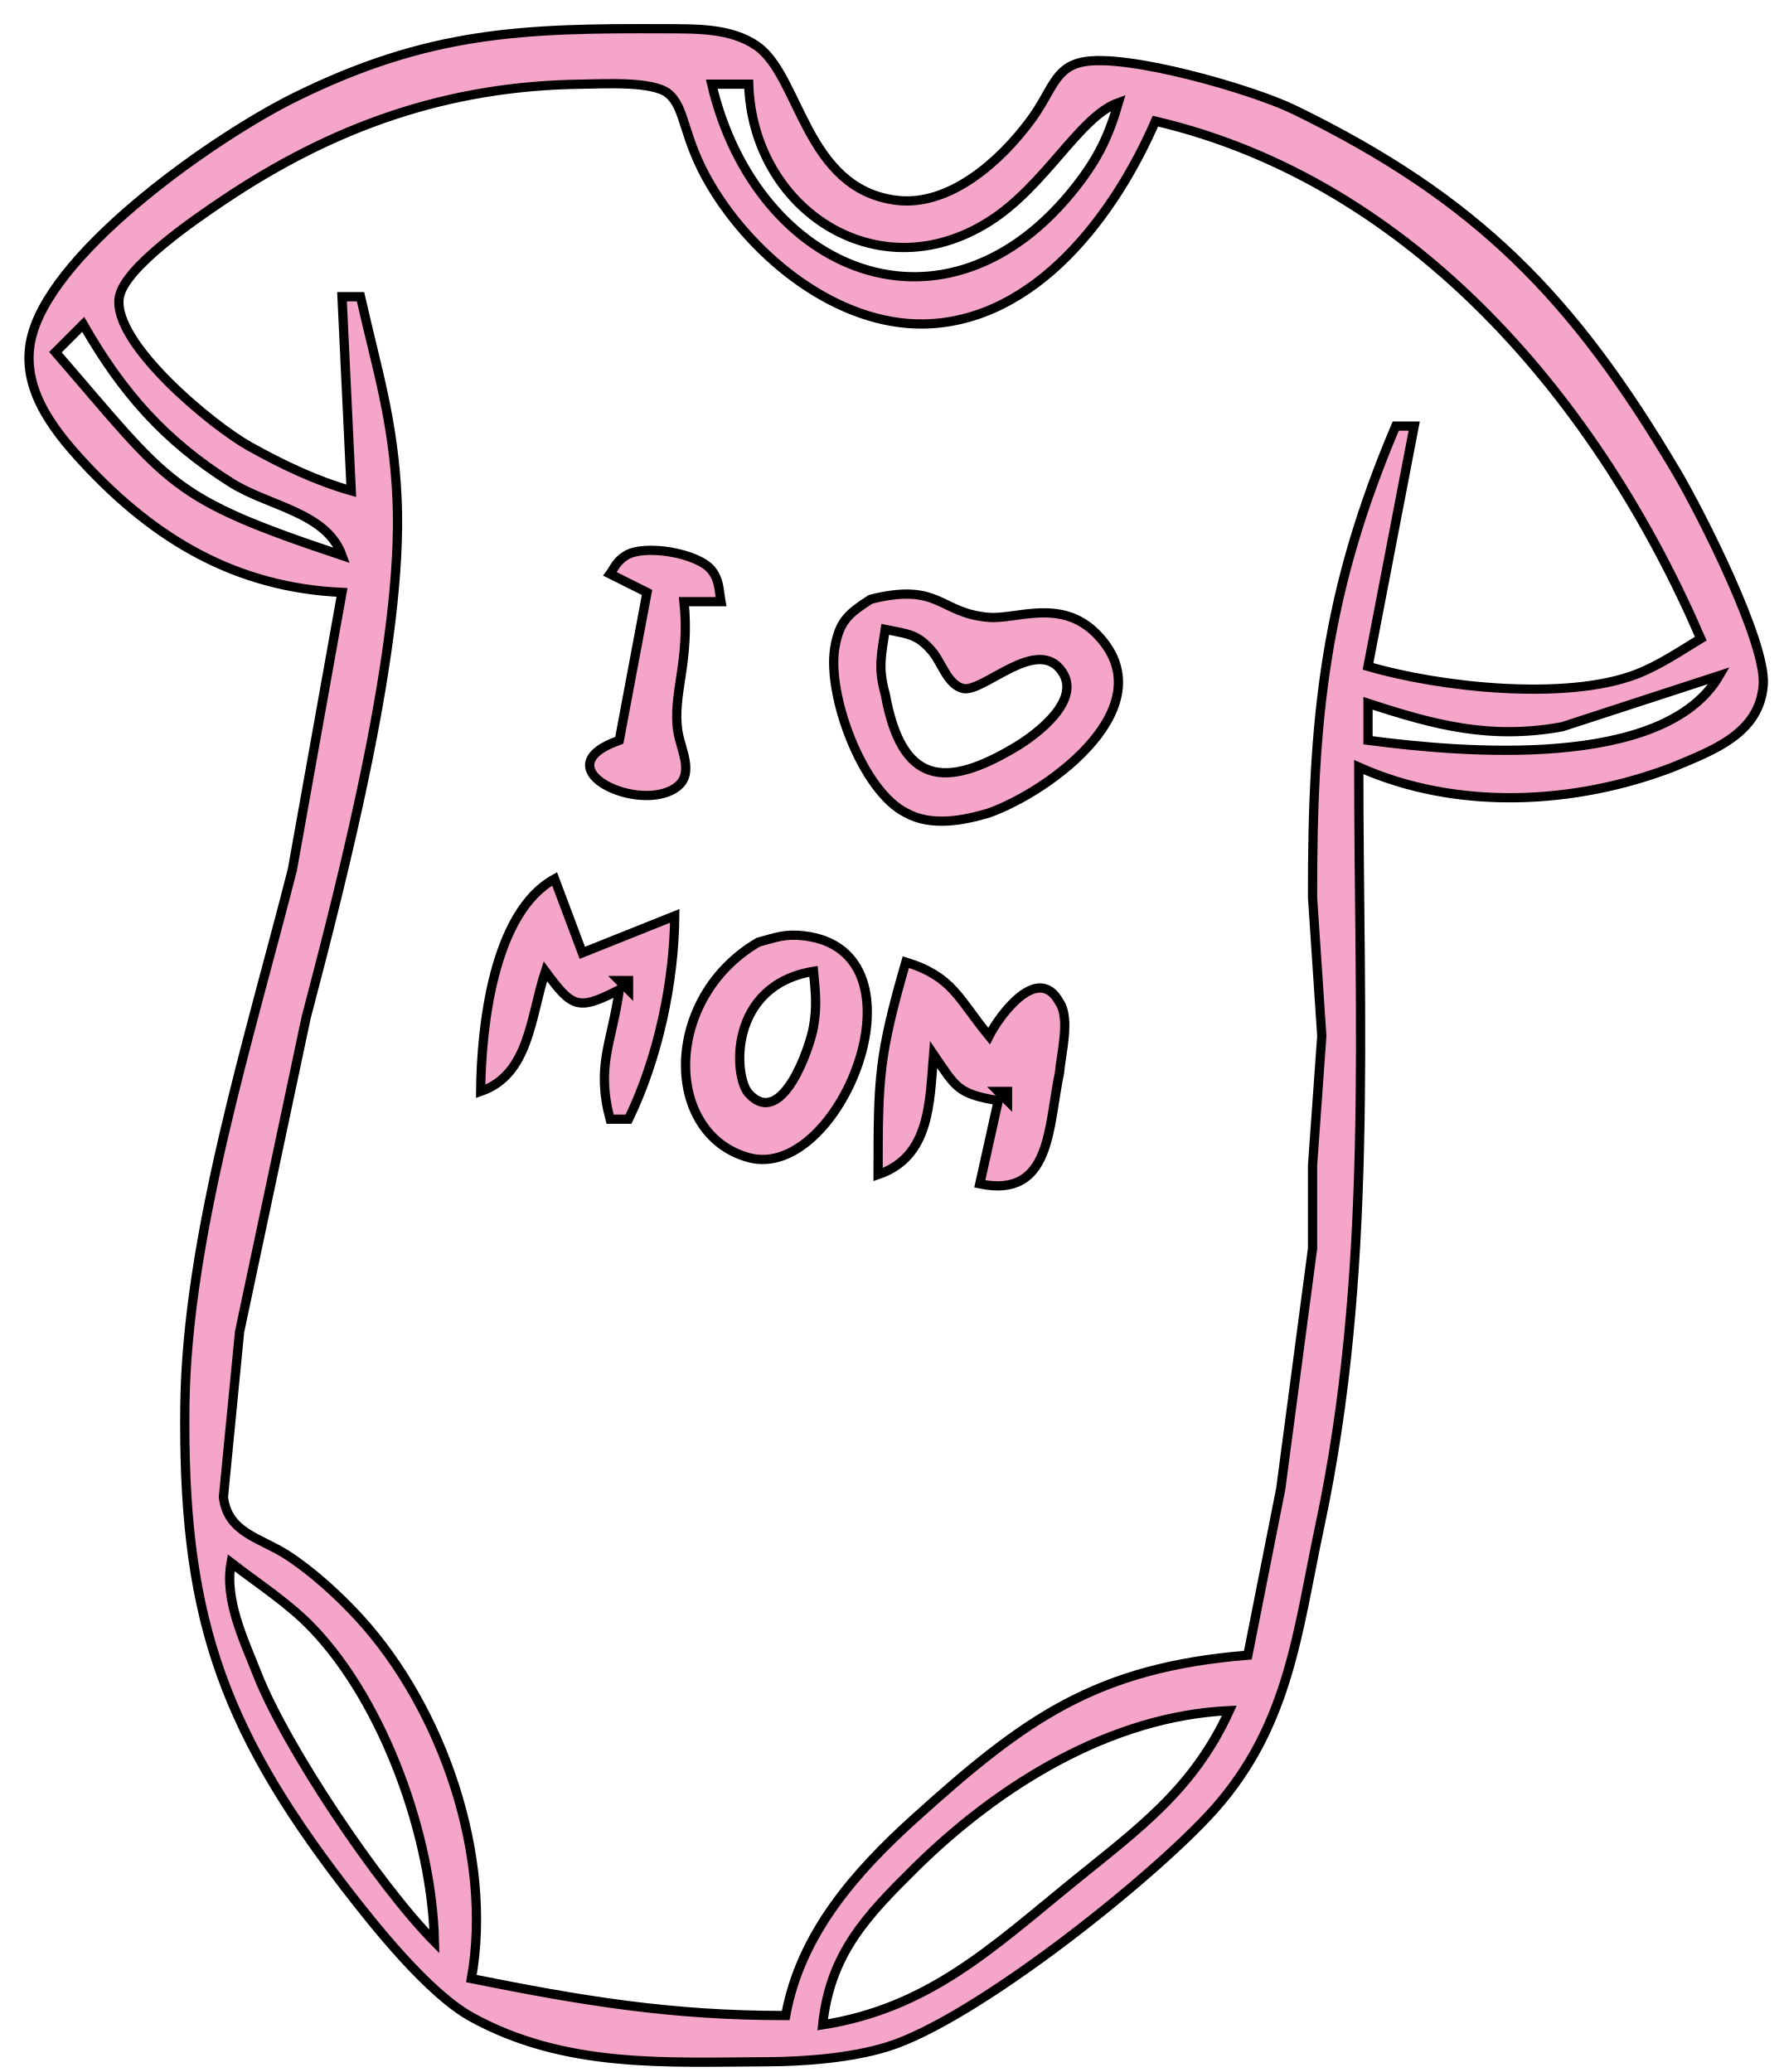
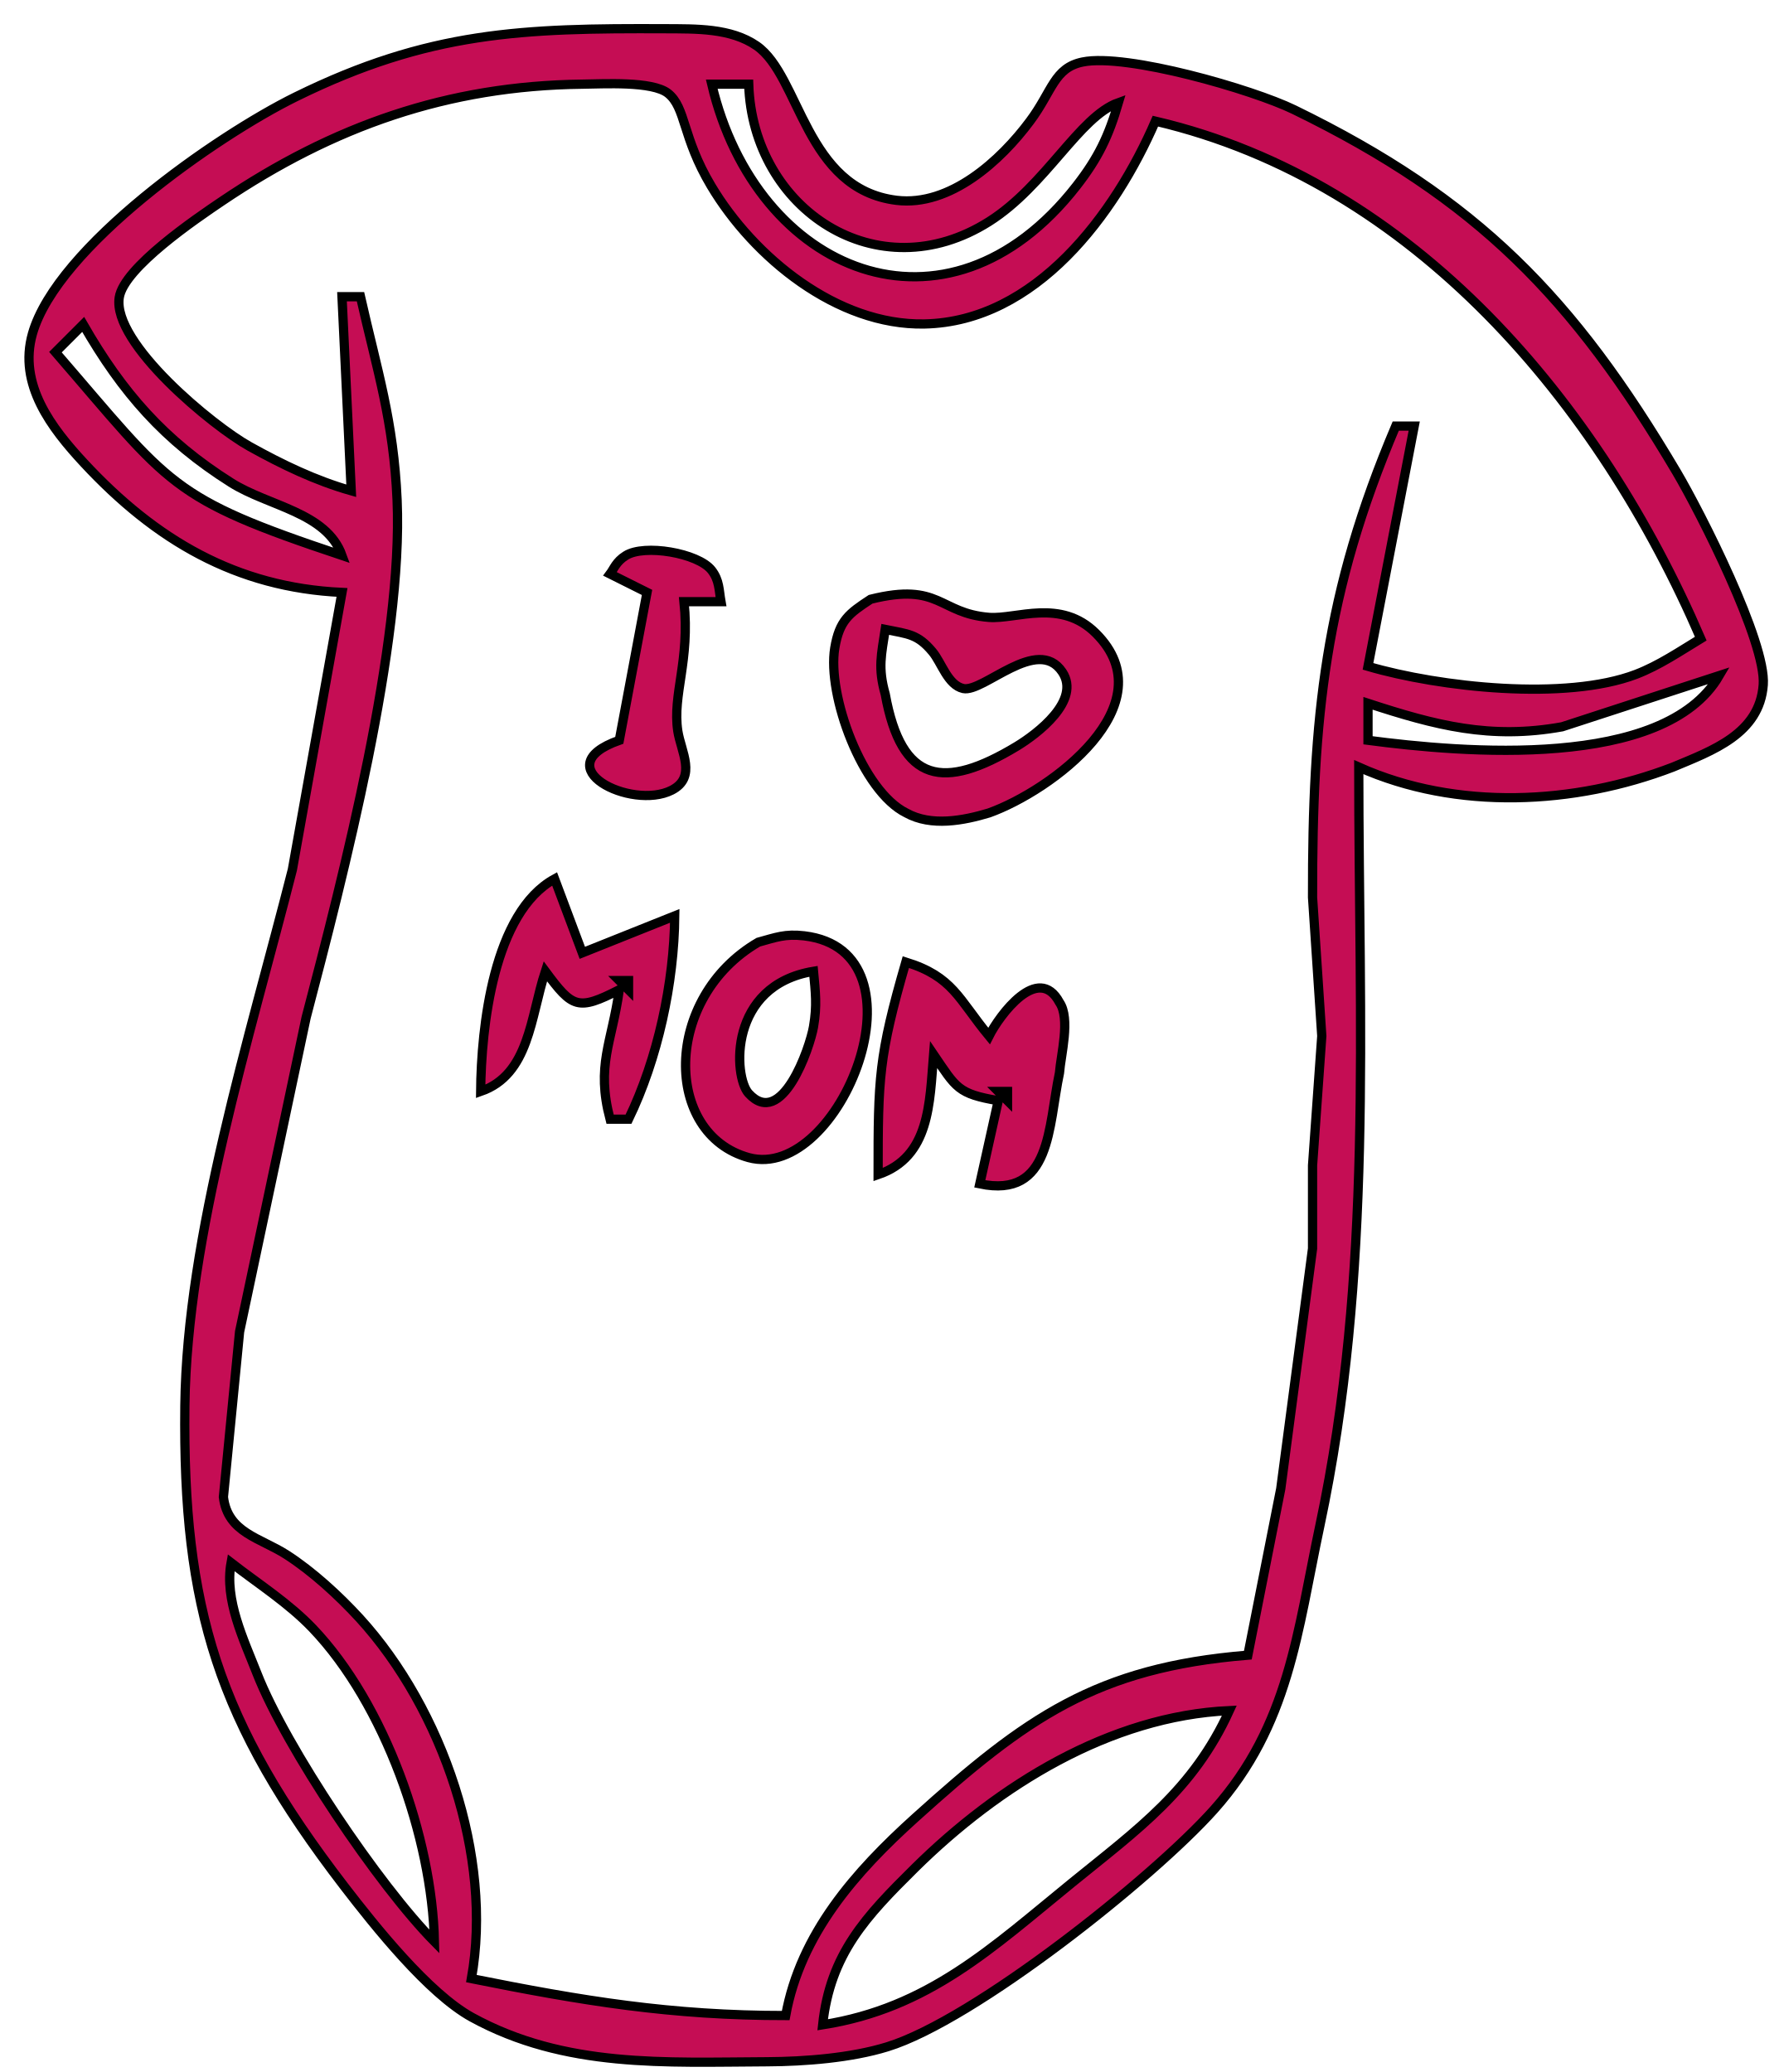
<svg xmlns="http://www.w3.org/2000/svg" width="0.643in" height="0.747in" viewBox="0 0 193 224">
-   <path id="Selection" fill="#f5a5c7" stroke="black" stroke-width="1" d="M 9.09,50.00            C 5.57,46.21 1.95,41.50 3.51,36.00              6.18,26.63 23.41,14.60 32.00,10.37              46.40,3.28 56.54,2.93 72.00,3.00              75.27,3.02 79.05,2.91 81.86,4.85              86.60,8.14 87.09,20.35 97.00,21.57              102.78,22.27 108.26,17.27 111.43,13.00              113.86,9.75 114.03,7.23 117.13,6.60              121.88,5.63 135.53,9.58 140.00,11.76              159.84,21.42 170.19,32.06 181.40,51.00              183.95,55.32 191.10,69.38 190.76,74.00              190.37,79.30 185.25,81.12 181.00,82.90              170.35,87.00 157.59,87.64 147.00,82.90              147.00,110.72 148.59,137.73 142.79,165.00              140.36,176.42 139.47,186.60 131.33,195.72              124.71,203.13 105.42,218.48 96.00,221.38              92.09,222.59 87.09,222.98 83.00,223.00              71.98,223.05 61.11,223.71 51.04,218.18              46.34,215.59 40.56,208.33 37.23,204.00              23.60,186.24 19.75,174.01 20.00,152.00              20.22,133.63 27.08,111.94 31.63,94.00              31.63,94.00 37.00,64.00 37.00,64.00              25.54,63.47 16.82,58.32 9.09,50.00 Z            M 100.00,34.95            C 90.56,35.13 81.54,27.74 76.93,20.00              73.78,14.72 74.23,11.55 72.27,9.99              70.56,8.64 65.23,8.98 63.00,9.00              48.42,9.17 36.03,13.55 24.00,21.67              21.26,23.52 13.39,28.85 12.90,32.09              12.14,37.05 23.05,46.01 27.00,48.20              30.52,50.16 34.13,51.90 38.00,53.00              38.00,53.00 37.00,32.00 37.00,32.00              37.00,32.00 39.00,32.00 39.00,32.00              40.81,40.00 42.59,45.45 42.96,54.00              43.64,69.50 37.17,94.57 33.12,110.00              33.12,110.00 25.92,144.00 25.92,144.00              25.92,144.00 24.17,161.89 24.17,161.89              24.63,165.76 28.13,166.29 31.00,168.13              33.81,169.94 36.64,172.54 38.90,175.00              47.90,184.86 53.36,200.84 51.00,214.00              63.06,216.42 72.58,218.00 85.00,218.00              86.61,209.16 92.52,202.46 99.04,196.58              110.94,185.84 118.57,180.34 135.00,179.00              135.00,179.00 138.56,161.00 138.56,161.00              138.56,161.00 142.00,135.00 142.00,135.00              142.00,135.00 142.00,126.00 142.00,126.00              142.00,126.00 143.00,112.00 143.00,112.00              143.00,112.00 142.00,97.00 142.00,97.00              141.97,77.53 143.34,64.07 151.00,46.00              151.00,46.00 153.00,46.00 153.00,46.00              153.00,46.00 148.00,72.00 148.00,72.00              155.75,74.27 169.38,75.77 177.00,72.86              179.48,71.91 181.74,70.37 184.00,69.00              173.07,43.62 153.04,19.57 125.00,13.00              120.65,23.05 112.07,34.71 100.00,34.95 Z            M 77.00,9.00            C 81.81,29.47 102.43,38.03 116.47,20.00              118.82,16.98 119.94,14.63 121.00,11.00              116.76,12.51 113.15,19.98 107.00,23.87              94.93,31.51 81.43,22.55 81.00,9.00              81.00,9.00 77.00,9.00 77.00,9.00 Z            M 6.00,38.00            C 18.56,52.52 18.26,53.74 37.00,60.00              35.31,55.31 29.08,54.70 25.00,52.12              17.76,47.55 13.24,42.37 9.00,35.00              9.00,35.00 6.00,38.00 6.00,38.00 Z            M 67.69,60.02            C 69.69,58.74 75.51,59.73 76.98,61.59              77.84,62.68 77.78,63.76 78.00,65.00              78.00,65.00 74.00,65.00 74.00,65.00              74.67,71.43 72.73,75.05 73.33,79.00              73.67,81.21 75.42,83.99 72.67,85.40              68.29,87.63 58.85,82.87 67.00,80.00              67.00,80.00 70.00,64.00 70.00,64.00              70.00,64.00 66.00,62.00 66.00,62.00              66.40,61.47 66.65,60.67 67.69,60.02 Z            M 107.00,66.70            C 109.95,66.93 114.75,64.61 118.57,68.43              126.31,76.17 113.68,85.47 107.00,87.86              104.25,88.69 100.74,89.37 98.04,87.86              93.28,85.51 89.47,75.10 90.31,70.02              90.81,67.03 91.85,66.27 94.19,64.74              101.71,62.86 101.58,66.27 107.00,66.70 Z            M 95.77,75.00            C 97.53,84.73 102.13,85.40 110.00,80.65              112.21,79.31 116.99,75.69 114.92,72.60              112.24,68.61 106.38,74.87 104.21,74.40              102.53,74.02 101.87,71.60 100.88,70.42              99.28,68.50 98.27,68.51 95.77,68.00              95.36,70.72 94.96,72.16 95.77,75.00 Z            M 169.00,78.54            C 161.23,79.94 155.30,78.39 148.00,76.00              148.00,76.00 148.00,80.00 148.00,80.00              158.17,81.34 180.02,83.28 186.00,73.00              186.00,73.00 169.00,78.54 169.00,78.54 Z            M 60.00,95.00            C 60.00,95.00 63.00,103.00 63.00,103.00              63.00,103.00 73.00,99.00 73.00,99.00              72.93,106.26 71.17,114.46 68.00,121.00              68.00,121.00 66.00,121.00 66.00,121.00              64.47,115.17 66.19,112.78 67.00,107.00              62.51,109.28 61.95,108.99 59.00,105.00              57.38,109.94 57.28,116.17 52.00,118.00              52.06,111.01 53.39,98.63 60.00,95.00 Z            M 87.00,101.16            C 100.89,102.81 90.87,127.86 81.00,125.16              71.76,122.62 71.69,107.88 82.04,101.85              83.94,101.33 84.92,100.92 87.00,101.16 Z            M 80.99,118.21            C 84.58,122.15 87.62,113.27 88.01,111.00              88.41,108.68 88.22,107.28 88.01,105.00              78.76,106.53 79.35,116.40 80.99,118.21 Z            M 107.00,112.00            C 108.14,109.74 112.32,104.08 114.62,108.36              115.83,110.12 114.77,114.04 114.62,116.00              113.39,121.80 113.78,129.63 106.00,128.00              106.00,128.00 108.00,119.00 108.00,119.00              103.61,118.25 103.46,117.62 101.00,114.00              100.57,119.27 100.62,125.08 95.00,127.00              95.00,116.58 95.04,114.25 98.00,104.00              103.11,105.59 103.67,107.96 107.00,112.00 Z            M 67.00,106.00            C 67.00,106.00 68.00,107.00 68.00,107.00              68.00,107.00 68.00,106.00 68.00,106.00              68.00,106.00 67.00,106.00 67.00,106.00 Z            M 108.00,118.00            C 108.00,118.00 109.00,119.00 109.00,119.00              109.00,119.00 109.00,118.00 109.00,118.00              109.00,118.00 108.00,118.00 108.00,118.00 Z            M 27.81,181.00            C 30.94,189.00 41.00,203.93 47.00,210.00              46.75,198.77 41.63,184.27 33.82,176.09              31.22,173.37 27.97,171.30 25.00,169.00              24.27,173.02 26.35,177.27 27.81,181.00 Z            M 99.00,202.01            C 93.68,207.27 89.82,211.33 89.00,219.00              100.46,217.20 107.36,210.64 116.00,203.61              123.10,197.84 129.09,193.58 133.00,185.00              120.06,185.60 108.02,193.11 99.00,202.01 Z" />
+   <path id="Selection" fill="#c50d54" stroke="black" stroke-width="1" d="M 9.09,50.00            C 5.57,46.21 1.95,41.50 3.51,36.00              6.18,26.63 23.41,14.60 32.00,10.37              46.40,3.28 56.54,2.93 72.00,3.00              75.27,3.02 79.05,2.91 81.86,4.85              86.60,8.14 87.09,20.35 97.00,21.57              102.78,22.27 108.26,17.27 111.43,13.00              113.86,9.75 114.03,7.23 117.13,6.60              121.88,5.63 135.53,9.58 140.00,11.76              159.84,21.42 170.19,32.06 181.40,51.00              183.95,55.32 191.10,69.38 190.76,74.00              190.37,79.30 185.25,81.12 181.00,82.90              170.35,87.00 157.59,87.64 147.00,82.90              147.00,110.72 148.59,137.73 142.79,165.00              140.36,176.42 139.47,186.60 131.33,195.72              124.71,203.13 105.42,218.48 96.00,221.38              92.09,222.59 87.09,222.98 83.00,223.00              71.98,223.05 61.11,223.71 51.04,218.18              46.34,215.59 40.56,208.33 37.23,204.00              23.60,186.24 19.75,174.01 20.00,152.00              20.22,133.63 27.08,111.94 31.63,94.00              31.63,94.00 37.00,64.00 37.00,64.00              25.54,63.47 16.82,58.32 9.09,50.00 Z            M 100.00,34.95            C 90.56,35.13 81.54,27.74 76.93,20.00              73.78,14.72 74.23,11.55 72.27,9.99              70.56,8.64 65.23,8.98 63.00,9.00              48.42,9.17 36.03,13.55 24.00,21.67              21.26,23.52 13.39,28.85 12.90,32.09              12.14,37.05 23.05,46.01 27.00,48.20              30.52,50.16 34.13,51.90 38.00,53.00              38.00,53.00 37.00,32.00 37.00,32.00              37.00,32.00 39.00,32.00 39.00,32.00              40.81,40.00 42.59,45.45 42.96,54.00              43.64,69.50 37.17,94.57 33.12,110.00              33.12,110.00 25.92,144.00 25.92,144.00              25.92,144.00 24.17,161.89 24.17,161.89              24.63,165.76 28.13,166.29 31.00,168.13              33.81,169.94 36.64,172.54 38.90,175.00              47.90,184.86 53.36,200.84 51.00,214.00              63.06,216.42 72.58,218.00 85.00,218.00              86.61,209.16 92.52,202.46 99.04,196.58              110.94,185.84 118.57,180.34 135.00,179.00              135.00,179.00 138.56,161.00 138.56,161.00              138.56,161.00 142.00,135.00 142.00,135.00              142.00,135.00 142.00,126.00 142.00,126.00              142.00,126.00 143.00,112.00 143.00,112.00              143.00,112.00 142.00,97.00 142.00,97.00              141.97,77.53 143.34,64.07 151.00,46.00              151.00,46.00 153.00,46.00 153.00,46.00              153.00,46.00 148.00,72.00 148.00,72.00              155.75,74.27 169.38,75.77 177.00,72.86              179.48,71.91 181.74,70.37 184.00,69.00              173.07,43.62 153.04,19.57 125.00,13.00              120.65,23.05 112.07,34.71 100.00,34.95 Z            M 77.00,9.00            C 81.81,29.47 102.43,38.03 116.47,20.00              118.82,16.98 119.94,14.63 121.00,11.00              116.76,12.51 113.15,19.98 107.00,23.87              94.93,31.51 81.43,22.55 81.00,9.00              81.00,9.00 77.00,9.00 77.00,9.00 Z            M 6.00,38.00            C 18.56,52.52 18.26,53.74 37.00,60.00              35.31,55.31 29.08,54.70 25.00,52.12              17.76,47.55 13.24,42.37 9.00,35.00              9.00,35.00 6.00,38.00 6.00,38.00 Z            M 67.69,60.02            C 69.69,58.74 75.51,59.73 76.98,61.59              77.84,62.68 77.78,63.76 78.00,65.00              78.00,65.00 74.00,65.00 74.00,65.00              74.67,71.43 72.73,75.05 73.33,79.00              73.67,81.21 75.42,83.99 72.67,85.40              68.29,87.63 58.85,82.87 67.00,80.00              67.00,80.00 70.00,64.00 70.00,64.00              70.00,64.00 66.00,62.00 66.00,62.00              66.40,61.47 66.65,60.67 67.69,60.02 Z            M 107.00,66.70            C 109.95,66.93 114.75,64.61 118.57,68.43              126.31,76.17 113.68,85.47 107.00,87.86              104.25,88.69 100.74,89.37 98.04,87.86              93.28,85.51 89.47,75.10 90.31,70.02              90.81,67.03 91.85,66.27 94.19,64.74              101.71,62.86 101.58,66.27 107.00,66.70 Z            M 95.77,75.00            C 97.53,84.73 102.13,85.40 110.00,80.65              112.21,79.31 116.99,75.69 114.92,72.60              112.24,68.61 106.38,74.87 104.21,74.40              102.53,74.02 101.87,71.60 100.88,70.42              99.28,68.50 98.27,68.51 95.77,68.00              95.36,70.72 94.96,72.16 95.77,75.00 Z            M 169.00,78.54            C 161.23,79.94 155.30,78.39 148.00,76.00              148.00,76.00 148.00,80.00 148.00,80.00              158.17,81.34 180.02,83.28 186.00,73.00              186.00,73.00 169.00,78.54 169.00,78.54 Z            M 60.00,95.00            C 60.00,95.00 63.00,103.00 63.00,103.00              63.00,103.00 73.00,99.00 73.00,99.00              72.93,106.26 71.17,114.46 68.00,121.00              68.00,121.00 66.00,121.00 66.00,121.00              64.47,115.17 66.19,112.78 67.00,107.00              62.51,109.28 61.95,108.99 59.00,105.00              57.38,109.94 57.28,116.17 52.00,118.00              52.06,111.01 53.39,98.63 60.00,95.00 Z            M 87.00,101.16            C 100.89,102.81 90.87,127.86 81.00,125.16              71.76,122.62 71.69,107.88 82.04,101.85              83.94,101.33 84.92,100.92 87.00,101.16 Z            M 80.99,118.21            C 84.58,122.15 87.62,113.27 88.01,111.00              88.41,108.68 88.22,107.28 88.01,105.00              78.76,106.53 79.35,116.40 80.99,118.21 Z            M 107.00,112.00            C 108.14,109.74 112.32,104.08 114.62,108.36              115.83,110.12 114.77,114.04 114.62,116.00              113.39,121.80 113.78,129.63 106.00,128.00              106.00,128.00 108.00,119.00 108.00,119.00              103.61,118.25 103.46,117.62 101.00,114.00              100.57,119.27 100.62,125.08 95.00,127.00              95.00,116.58 95.04,114.25 98.00,104.00              103.11,105.59 103.67,107.96 107.00,112.00 Z            M 67.00,106.00            C 67.00,106.00 68.00,107.00 68.00,107.00              68.00,107.00 68.00,106.00 68.00,106.00              68.00,106.00 67.00,106.00 67.00,106.00 Z            M 108.00,118.00            C 108.00,118.00 109.00,119.00 109.00,119.00              109.00,119.00 109.00,118.00 109.00,118.00              109.00,118.00 108.00,118.00 108.00,118.00 Z            M 27.81,181.00            C 30.94,189.00 41.00,203.93 47.00,210.00              46.75,198.77 41.63,184.27 33.82,176.09              31.22,173.37 27.97,171.30 25.00,169.00              24.27,173.02 26.35,177.27 27.81,181.00 Z            M 99.00,202.01            C 93.68,207.27 89.82,211.33 89.00,219.00              100.46,217.20 107.36,210.64 116.00,203.61              123.10,197.84 129.09,193.58 133.00,185.00              120.06,185.60 108.02,193.11 99.00,202.01 Z" />
</svg>
